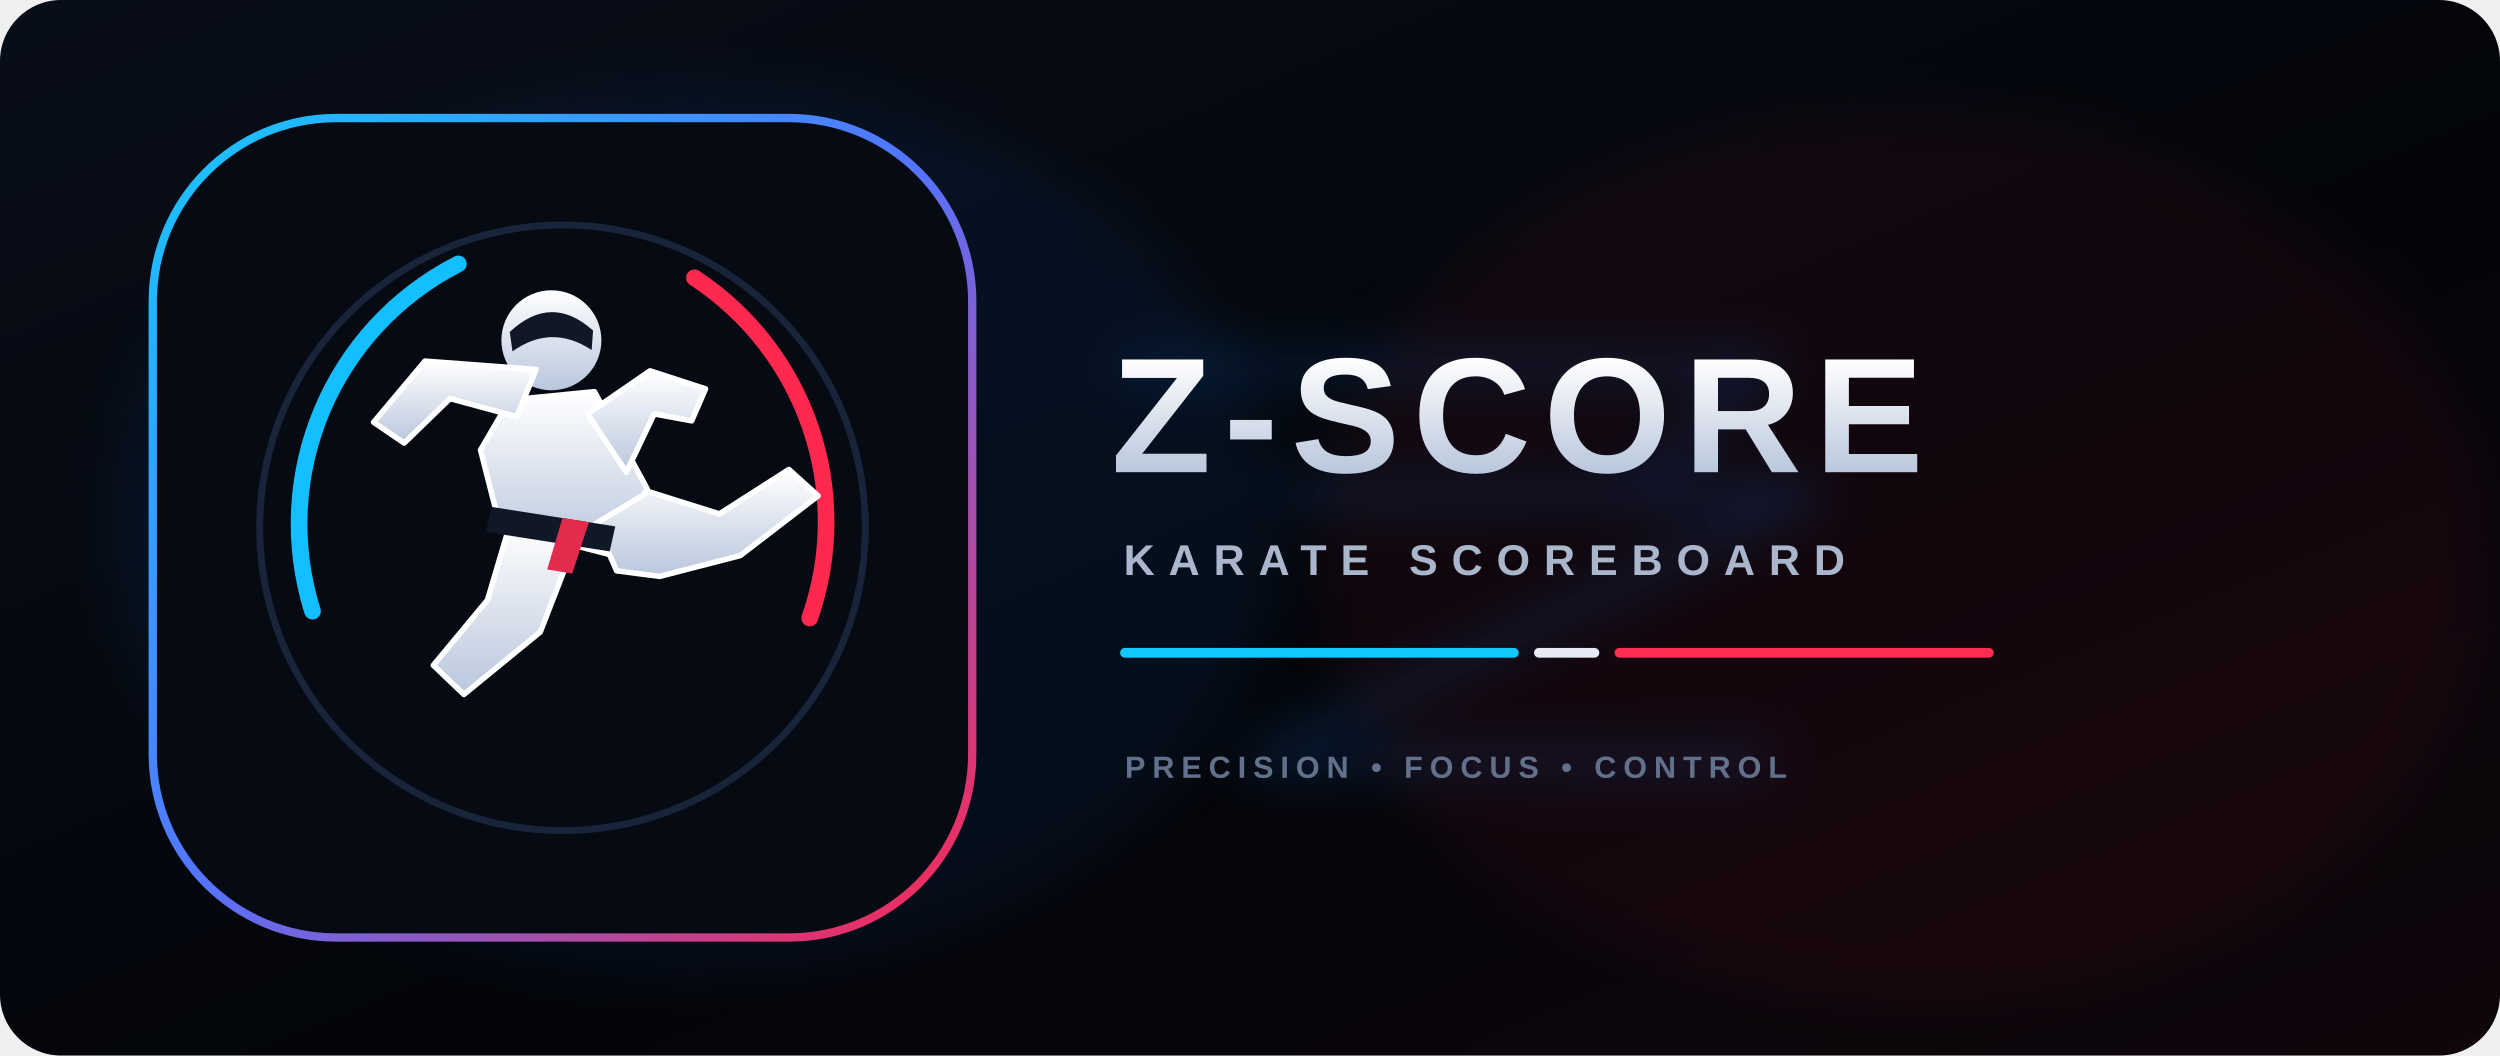
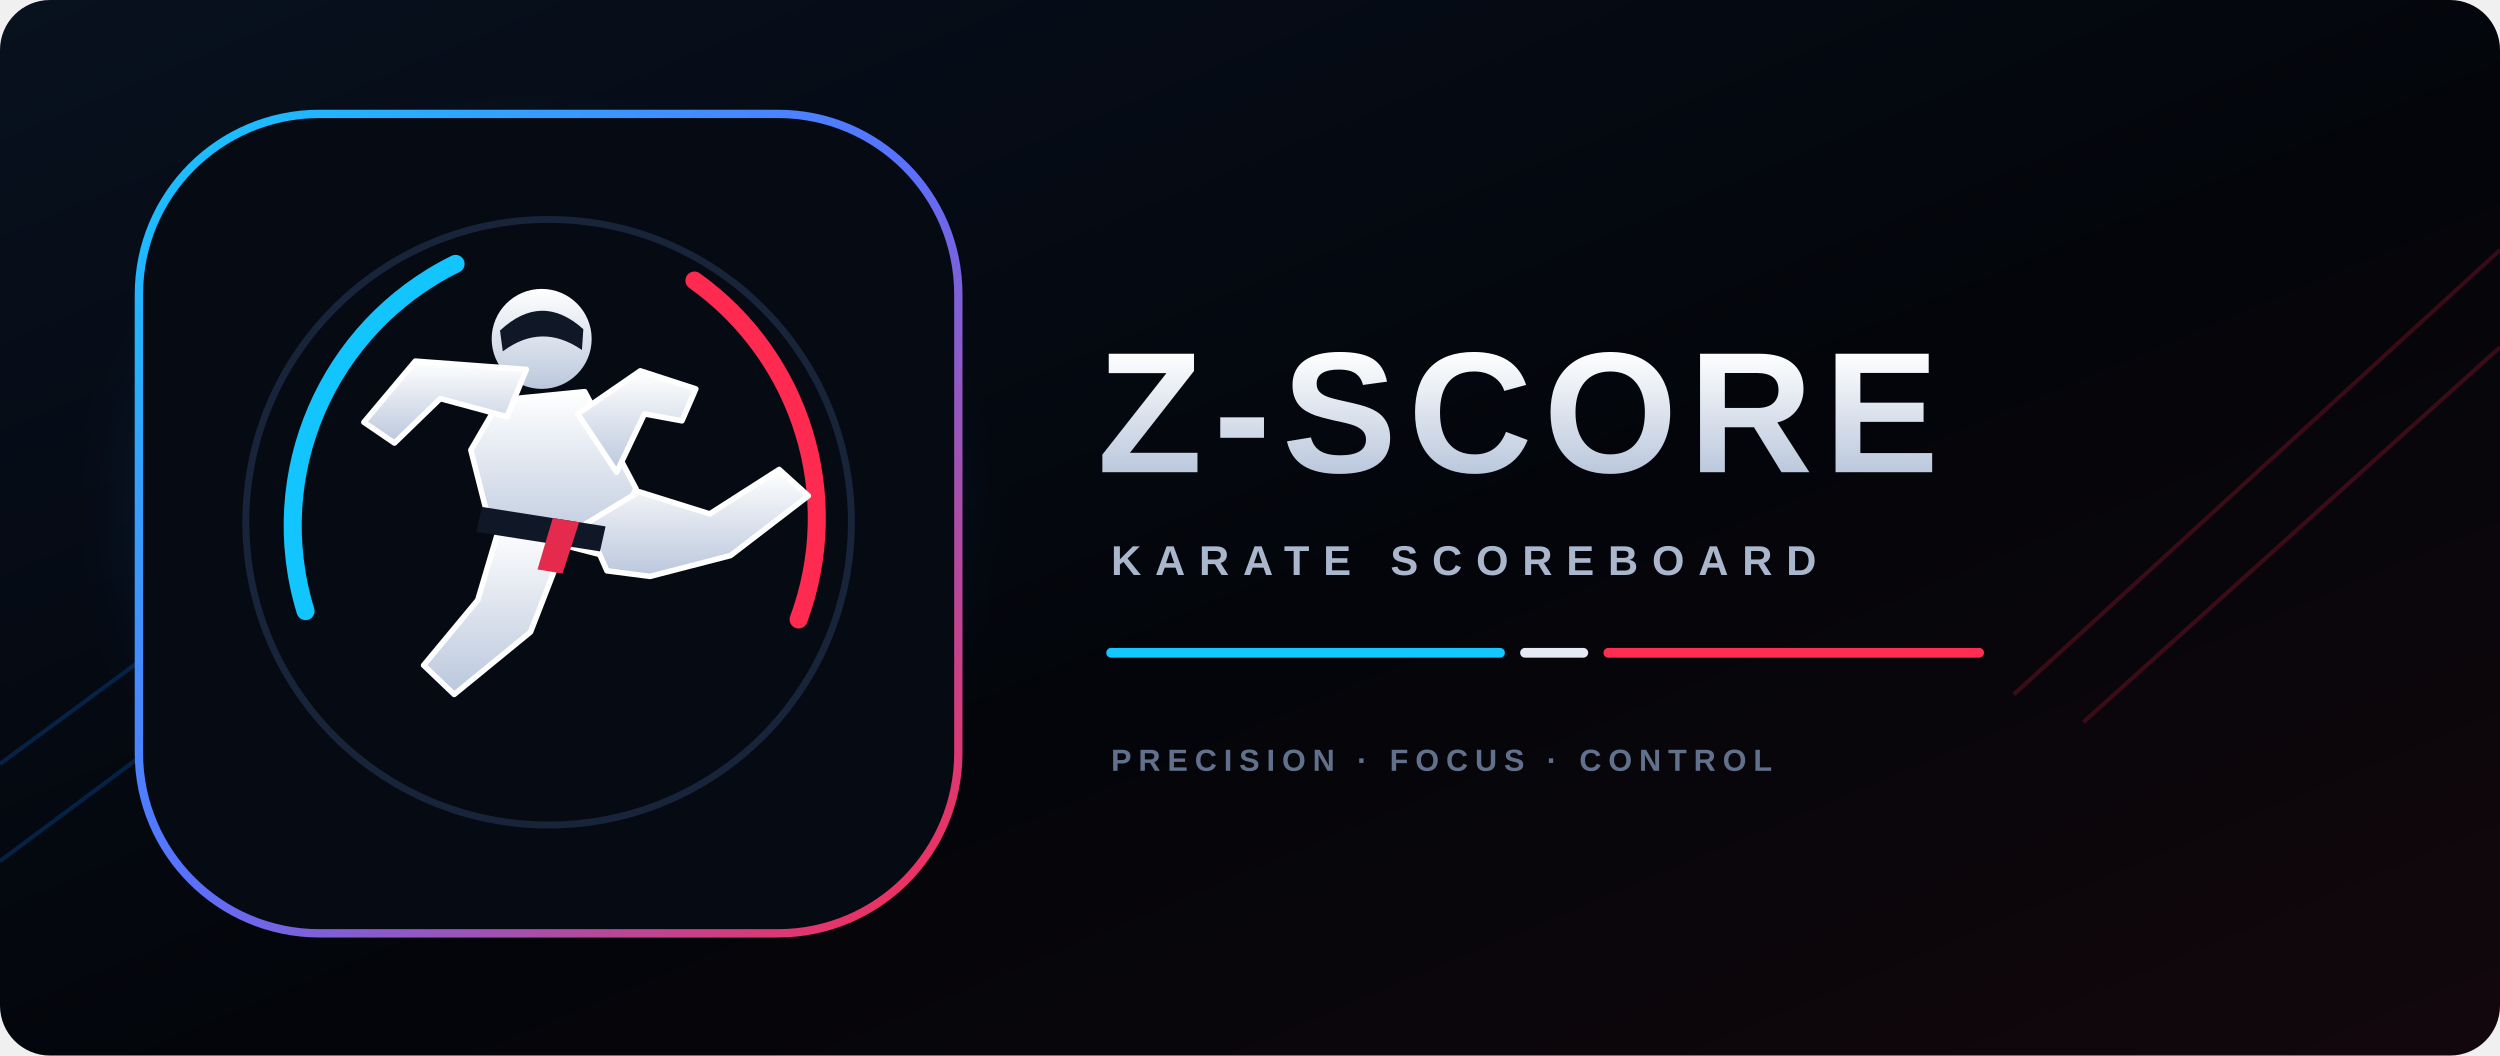
<svg xmlns="http://www.w3.org/2000/svg" width="1800" height="760" viewBox="0 0 1800 760">
  <defs>
    <linearGradient id="bg" x1="0" y1="0" x2="1" y2="1">
-       <stop stop-color="#080e19" />
-       <stop offset=".58" stop-color="#03050a" />
-       <stop offset="1" stop-color="#10060c" />
+       <stop stop-color="#08111f" />
+       <stop offset=".55" stop-color="#03050a" />
+       <stop offset="1" stop-color="#12070c" />
    </linearGradient>
-     <linearGradient id="rim" x1="0" y1="0" x2="1" y2="1">
-       <stop stop-color="#16c8ff" />
-       <stop offset=".5" stop-color="#5573ff" />
-       <stop offset="1" stop-color="#ff254d" />
+     <linearGradient id="edge" x1="0" y1="0" x2="1" y2="1">
+       <stop stop-color="#12c8ff" />
+       <stop offset=".5" stop-color="#5a70ff" />
+       <stop offset="1" stop-color="#ff294e" />
    </linearGradient>
    <linearGradient id="silver" x1="0" y1="0" x2="0" y2="1">
      <stop stop-color="#fff" />
-       <stop offset="1" stop-color="#b9c6dc" />
+       <stop offset="1" stop-color="#bac7dc" />
    </linearGradient>
-     <filter id="glow" x="-40%" y="-40%" width="180%" height="180%">
-       <feGaussianBlur stdDeviation="18" />
+     <filter id="glow">
+       <feGaussianBlur stdDeviation="20" />
    </filter>
  </defs>
-   <rect width="1800" height="760" rx="44" fill="url(#bg)" />
-   <ellipse cx="500" cy="380" rx="420" ry="320" fill="#087bff" opacity=".07" filter="url(#glow)" />
-   <ellipse cx="1370" cy="400" rx="420" ry="320" fill="#ff163f" opacity=".055" filter="url(#glow)" />
-   <rect x="110" y="85" width="590" height="590" rx="132" fill="#060a12" stroke="url(#rim)" stroke-width="6" />
-   <circle cx="405" cy="380" r="218" fill="none" stroke="#17243a" stroke-width="5" />
-   <path d="M225 440 A210 210 0 0 1 330 190" fill="none" stroke="#13bfff" stroke-width="12" stroke-linecap="round" />
-   <path d="M500 200 A210 210 0 0 1 583 445" fill="none" stroke="#ff294f" stroke-width="12" stroke-linecap="round" />
-   <circle cx="397" cy="245" r="36" fill="url(#silver)" />
-   <path d="M367 239 Q397 211 427 238 L426 252 Q397 233 369 253Z" fill="#101827" />
-   <path d="M367 288 L428 282 L466 352 L438 399 L360 379 L346 324Z" fill="url(#silver)" stroke="#fff" stroke-width="4" stroke-linejoin="round" />
-   <path d="M372 300 L324 287 L291 319 L269 304 L306 260 L386 266Z" fill="url(#silver)" stroke="#fff" stroke-width="4" stroke-linejoin="round" />
-   <path d="M423 298 L468 267 L508 280 L498 303 L471 298 L451 340Z" fill="url(#silver)" stroke="#fff" stroke-width="4" stroke-linejoin="round" />
-   <path d="M367 378 L415 388 L389 455 L334 500 L312 479 L351 432Z" fill="url(#silver)" stroke="#fff" stroke-width="4" stroke-linejoin="round" />
-   <path d="M429 377 L467 354 L518 370 L568 338 L589 357 L533 400 L475 415 L444 411Z" fill="url(#silver)" stroke="#fff" stroke-width="4" stroke-linejoin="round" />
-   <path d="M354 365 L443 379 L439 397 L350 383Z" fill="#101827" />
-   <path d="M405 373 L424 376 L412 413 L394 410Z" fill="#e52b4d" />
-   <path d="M805 264 H1270 L1177 355 H930 L1304 355 L903 548 H1272" fill="none" stroke="#0b86ff" stroke-width="18" stroke-linejoin="round" opacity=".18" filter="url(#glow)" />
-   <text x="800" y="340" font-family="Arial,sans-serif" font-size="118" font-weight="900" letter-spacing="9" fill="url(#silver)">Z-SCORE</text>
-   <text x="809" y="414" font-family="Arial,sans-serif" font-size="31" font-weight="700" letter-spacing="10" fill="#aab6cc">KARATE SCOREBOARD</text>
-   <path d="M810 470 H1090" stroke="#12c8ff" stroke-width="7" stroke-linecap="round" />
-   <path d="M1108 470 H1148" stroke="#e5eaf5" stroke-width="7" stroke-linecap="round" />
-   <path d="M1166 470 H1432" stroke="#ff2d51" stroke-width="7" stroke-linecap="round" />
-   <text x="810" y="560" font-family="Arial,sans-serif" font-size="22" font-weight="600" letter-spacing="5" fill="#62718b">PRECISION • FOCUS • CONTROL</text>
+   <rect width="1800" height="760" rx="36" fill="url(#bg)" />
+   <path d="M0 550 340 300M0 620 430 300" stroke="#087dff" stroke-width="3" opacity=".22" />
+   <path d="M1800 180 1450 500M1800 250 1500 520" stroke="#ff2449" stroke-width="3" opacity=".2" />
+   <ellipse cx="390" cy="370" rx="300" ry="270" fill="#087dff" opacity=".08" filter="url(#glow)" />
+   <rect x="100" y="82" width="590" height="590" rx="130" fill="#060a12" stroke="url(#edge)" stroke-width="6" />
+   <circle cx="395" cy="376" r="218" fill="none" stroke="#18243a" stroke-width="5" />
+   <path d="M220 440 A210 210 0 0 1 328 190" fill="none" stroke="#12c5ff" stroke-width="13" stroke-linecap="round" />
+   <path d="M500 202 A210 210 0 0 1 575 446" fill="none" stroke="#ff2a50" stroke-width="13" stroke-linecap="round" />
+   <circle cx="390" cy="244" r="36" fill="url(#silver)" />
+   <path d="M360 238 Q390 210 420 237 L419 252 Q390 232 362 253Z" fill="#101827" />
+   <path d="M360 288 421 282 458 352 431 399 353 379 339 324Z" fill="url(#silver)" stroke="#fff" stroke-width="4" stroke-linejoin="round" />
+   <path d="M365 300 317 287 284 319 262 304 299 260 379 266Z" fill="url(#silver)" stroke="#fff" stroke-width="4" stroke-linejoin="round" />
+   <path d="M416 298 461 267 501 280 491 303 464 298 444 340Z" fill="url(#silver)" stroke="#fff" stroke-width="4" stroke-linejoin="round" />
+   <path d="M360 378 408 388 382 455 327 500 305 479 344 432Z" fill="url(#silver)" stroke="#fff" stroke-width="4" stroke-linejoin="round" />
+   <path d="M422 377 460 354 511 370 561 338 582 357 526 400 468 415 437 411Z" fill="url(#silver)" stroke="#fff" stroke-width="4" stroke-linejoin="round" />
+   <path d="M347 365 436 379 432 397 343 383Z" fill="#101827" />
+   <path d="M398 373 417 376 405 413 387 410Z" fill="#e52b4d" />
+   <text x="790" y="340" font-family="Arial,sans-serif" font-size="124" font-weight="900" letter-spacing="8" fill="url(#silver)">Z-SCORE</text>
+   <text x="800" y="414" font-family="Arial,sans-serif" font-size="30" font-weight="700" letter-spacing="10" fill="#aab6cc">KARATE SCOREBOARD</text>
+   <path d="M800 470 H1080" stroke="#12c8ff" stroke-width="7" stroke-linecap="round" />
+   <path d="M1098 470 H1140" stroke="#e5eaf5" stroke-width="7" stroke-linecap="round" />
+   <path d="M1158 470 H1425" stroke="#ff2d51" stroke-width="7" stroke-linecap="round" />
+   <text x="800" y="555" font-family="Arial,sans-serif" font-size="22" font-weight="600" letter-spacing="5" fill="#62718b">PRECISION · FOCUS · CONTROL</text>
</svg>
